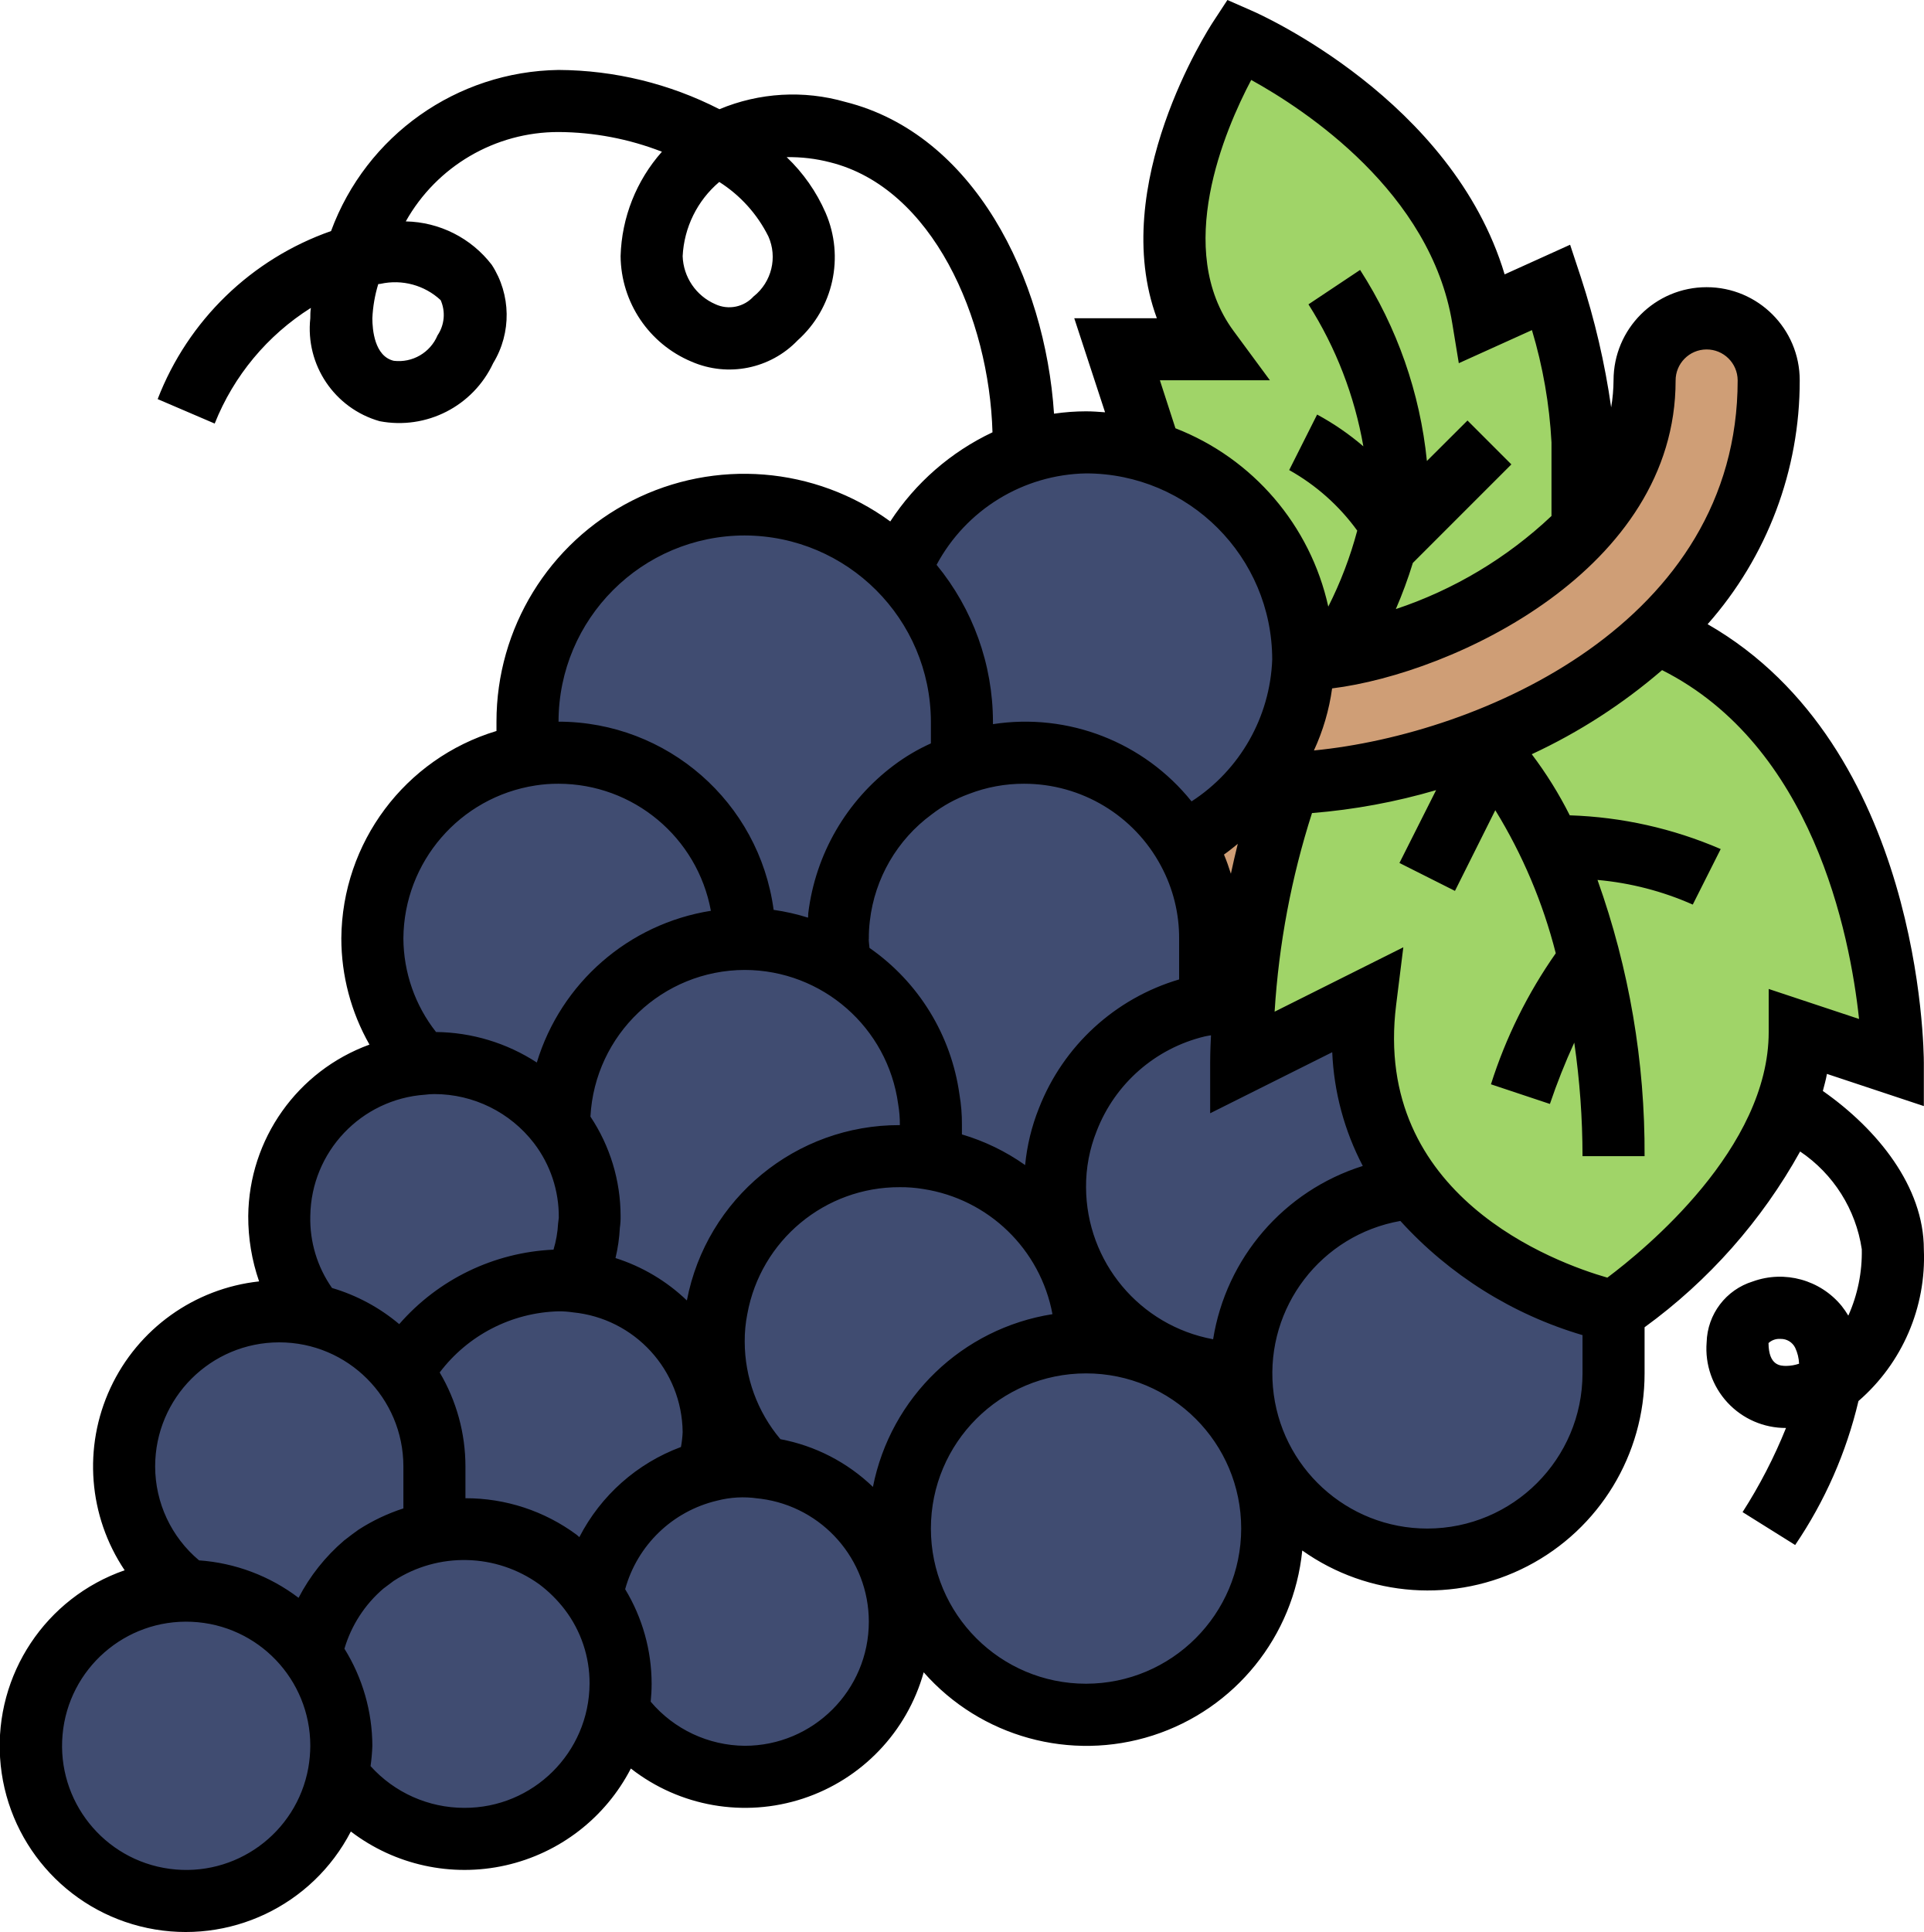
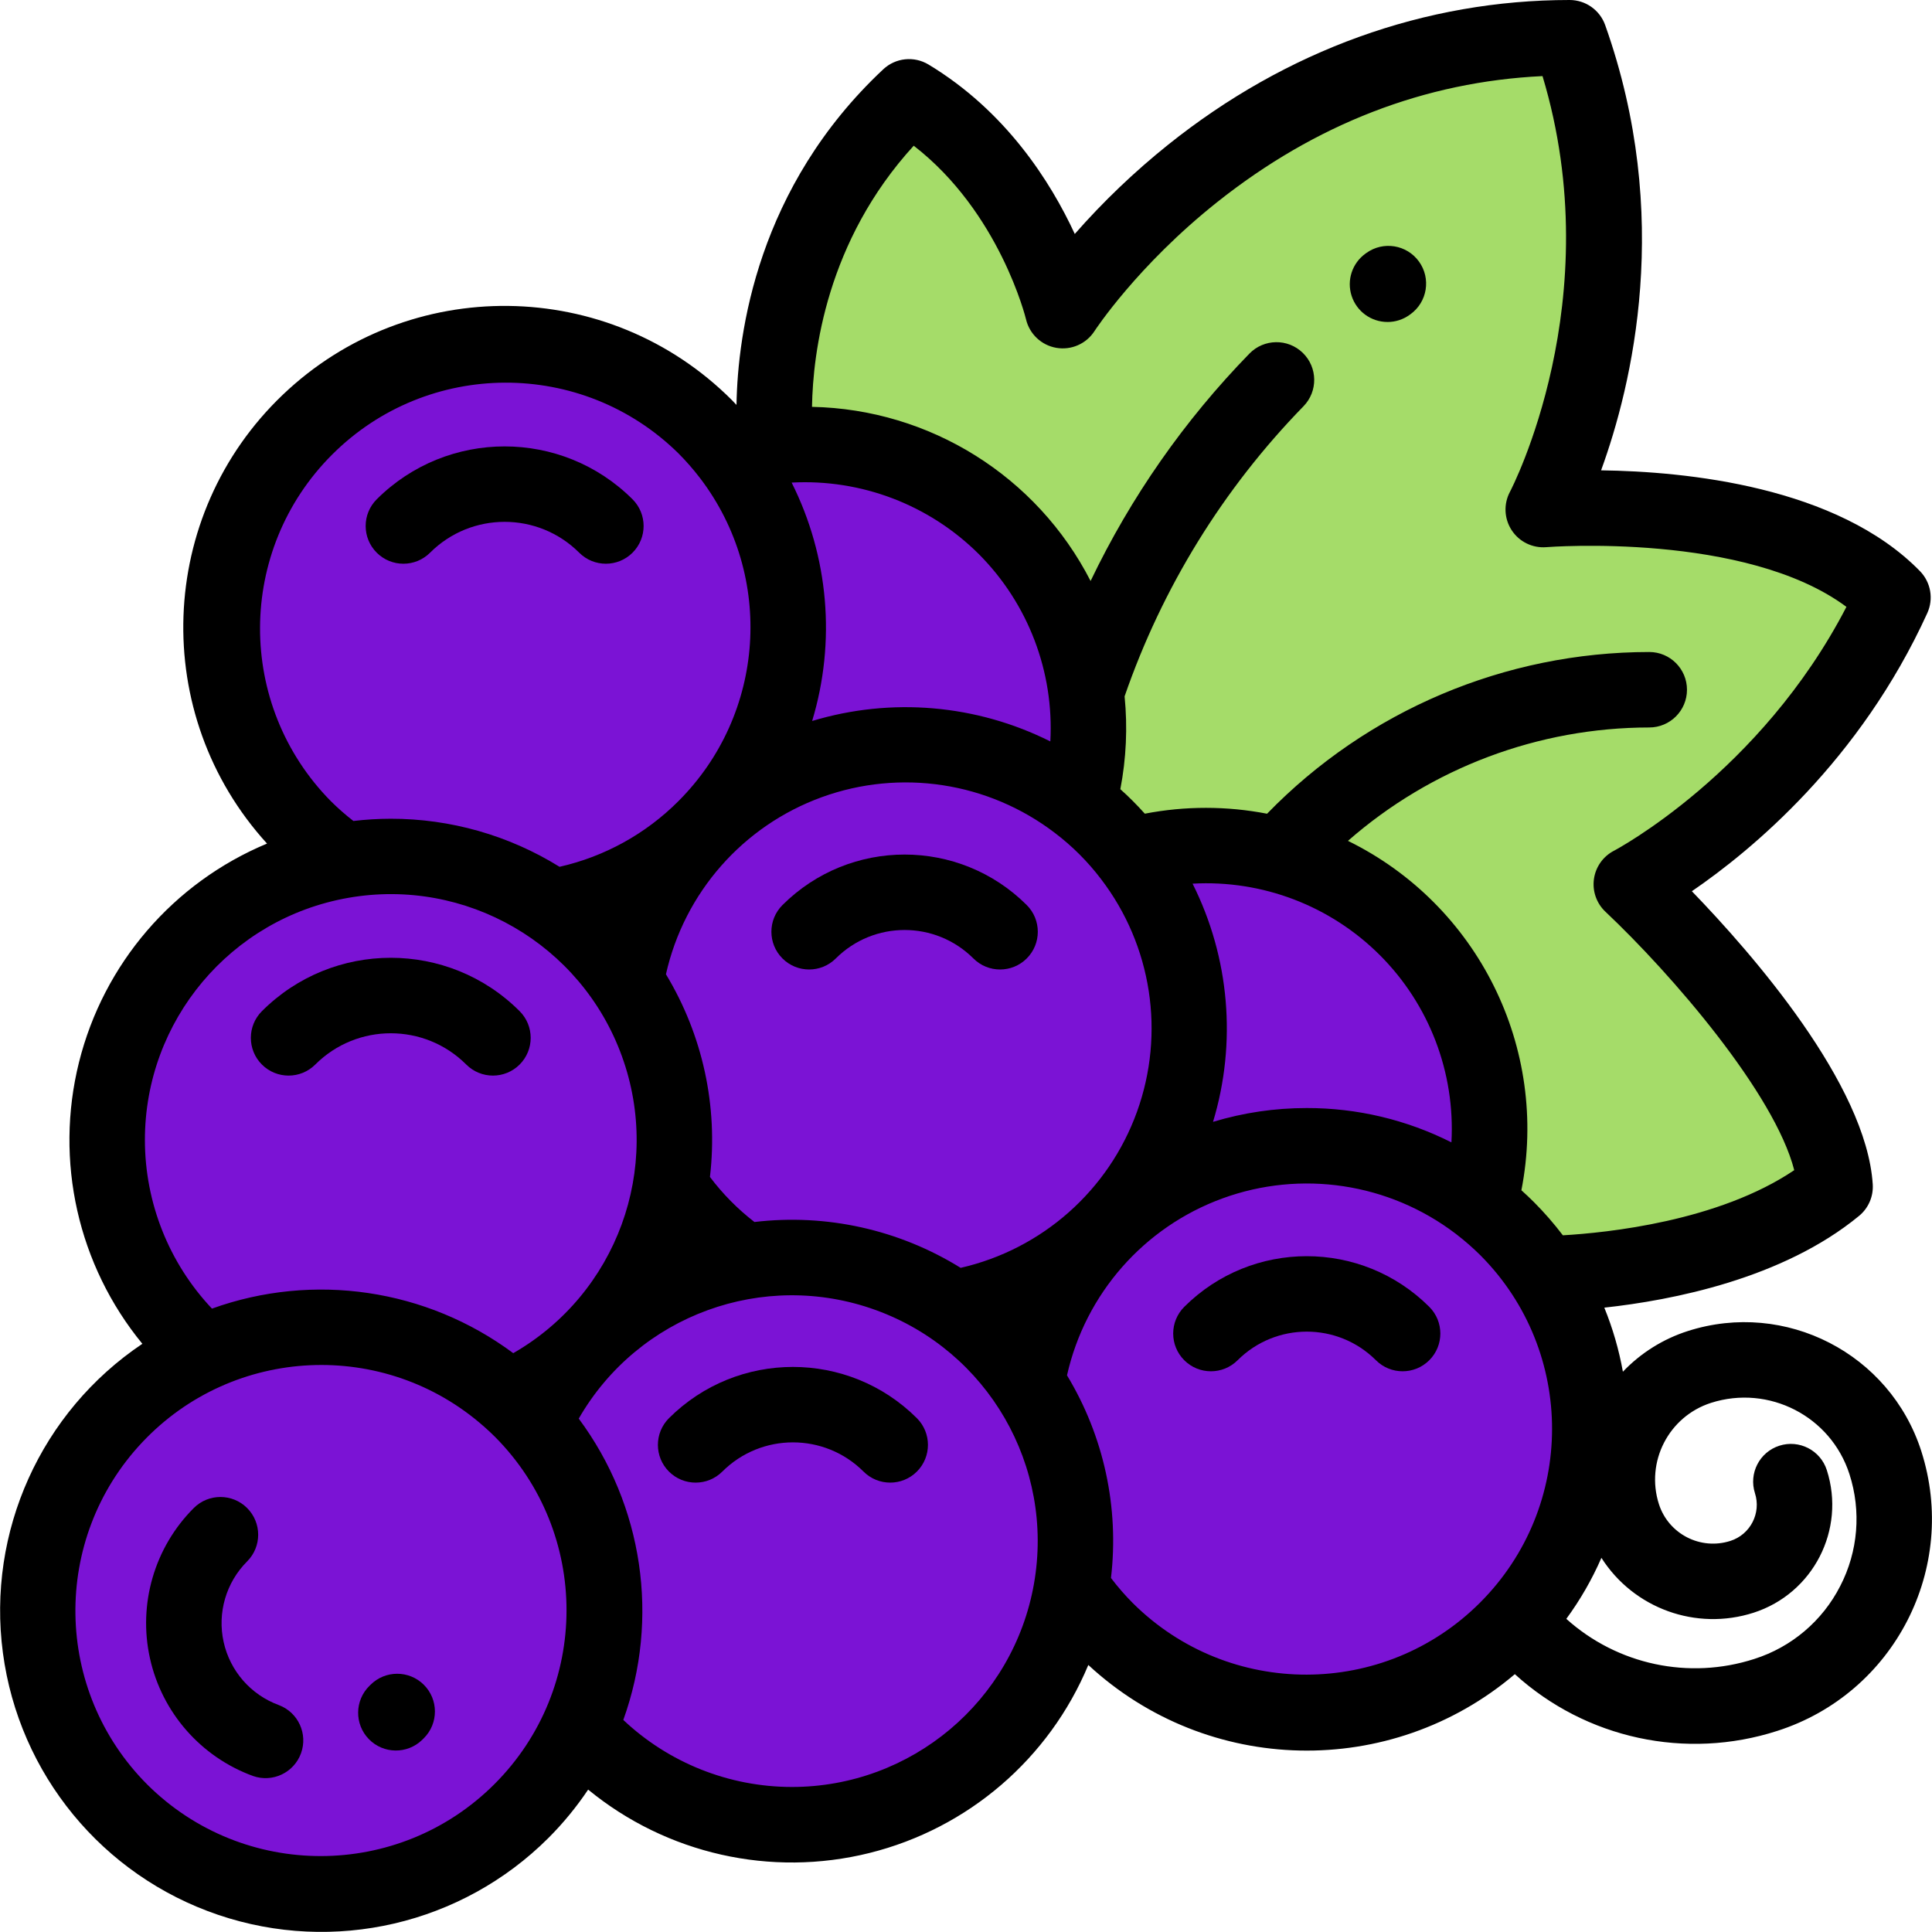
- <svg xmlns="http://www.w3.org/2000/svg" width="62" height="62.254" viewBox="0 0 62 62.254">
-   <g id="purple" transform="translate(-1 -0.746)">
+ <svg xmlns="http://www.w3.org/2000/svg" width="512" height="511.984" viewBox="0 0 512 511.984">
+   <g id="dkg3" transform="translate(0 -0.012)">
    <g id="Group_1" data-name="Group 1">
-       <path id="Path_1" data-name="Path 1" d="M11.08,54.11A4.972,4.972,0,0,1,12,57a5.26,5.26,0,0,1-.08.89.185.185,0,0,1-.02.07,4.993,4.993,0,1,1-.88-3.93A.555.555,0,0,1,11.08,54.11Z" fill="#404c71" />
-       <path id="Path_2" data-name="Path 2" d="M35.4,41.37a5.989,5.989,0,0,0-4.42-3.28L31,38V37a4.8,4.8,0,0,0-.07-.85,5.967,5.967,0,0,0-2.86-4.3A4.8,4.8,0,0,1,28,31a5.374,5.374,0,0,1,.04-.7,5.977,5.977,0,0,1,2.37-4.1,5.41,5.41,0,0,1,1.45-.8,1.829,1.829,0,0,1,.25-.08A5.64,5.64,0,0,1,34,25a6.007,6.007,0,0,1,5.15,2.92c.05.09.1.17.15.26A5.95,5.95,0,0,1,40,31v2l.01.09c-.14.02-.28.05-.42.08a6,6,0,0,0-4.18,3.66A5.778,5.778,0,0,0,35,39a6.071,6.071,0,0,0,.47,2.34Z" fill="#404c71" />
-       <path id="Path_3" data-name="Path 3" d="M21,55a4.619,4.619,0,0,1-.1.99,5.053,5.053,0,0,1-9,1.97.185.185,0,0,0,.02-.07A5.26,5.26,0,0,0,12,57a4.972,4.972,0,0,0-.92-2.89.555.555,0,0,0-.06-.08,5.033,5.033,0,0,1,1.71-2.88c.13-.1.27-.2.41-.3a5.035,5.035,0,0,1,1.88-.76,4.833,4.833,0,0,1,.94-.09,4.978,4.978,0,0,1,3.02,1,5.039,5.039,0,0,1,1.01,1A4.886,4.886,0,0,1,21,55Z" fill="#404c71" />
-       <path id="Path_4" data-name="Path 4" d="M24,46.89a4.922,4.922,0,0,0-4.43-4.85h-.01l.01-.1a4.671,4.671,0,0,0,.41-1.74,1.274,1.274,0,0,0,.02-.27,4.824,4.824,0,0,0-1-2.96A6,6,0,0,1,25,31a6,6,0,0,1,5.93,5.15A4.8,4.8,0,0,1,31,37v1l-.02.09a.235.235,0,0,0-.08-.02A5.293,5.293,0,0,0,30,38a6,6,0,0,0-5.9,4.91,5.323,5.323,0,0,0-.1,1.07A5.893,5.893,0,0,0,25.57,48v.04A3.642,3.642,0,0,0,25,48a4.662,4.662,0,0,0-1.13.13V48A4.443,4.443,0,0,0,24,46.89Z" fill="#404c71" />
-       <path id="Path_5" data-name="Path 5" d="M34,25a5.64,5.64,0,0,0-1.89.32L32,25V24a6.909,6.909,0,0,0-2.06-4.94L30,19a6.569,6.569,0,0,1,7.91-3.73A6.977,6.977,0,0,1,43,22a6.974,6.974,0,0,1-3.85,5.92A6.007,6.007,0,0,0,34,25Z" fill="#404c71" />
-       <path id="Path_6" data-name="Path 6" d="M35.4,41.37a6.025,6.025,0,0,1,.6,2.61V44a6,6,0,0,0-6,6,5.836,5.836,0,0,0,.23,1.63l-.39.1a5.015,5.015,0,0,0-.92-1.83,4.911,4.911,0,0,0-3.34-1.86h-.01V48A5.893,5.893,0,0,1,24,43.98a5.323,5.323,0,0,1,.1-1.07A6,6,0,0,1,30,38a5.293,5.293,0,0,1,.9.07.235.235,0,0,1,.08.02,5.99,5.99,0,0,1,4.42,3.28Z" fill="#404c71" />
-       <path id="Path_7" data-name="Path 7" d="M25.58,48.04a4.911,4.911,0,0,1,3.34,1.86,5.015,5.015,0,0,1,.92,1.83A5.323,5.323,0,0,1,30,53a5,5,0,0,1-9,3l-.1-.01A4.619,4.619,0,0,0,21,55a4.886,4.886,0,0,0-1.01-3l.14-.13a5.02,5.02,0,0,1,3.74-3.74A4.662,4.662,0,0,1,25,48a3.642,3.642,0,0,1,.57.04Z" fill="#404c71" />
-       <path id="Path_8" data-name="Path 8" d="M19.98,40.2a4.671,4.671,0,0,1-.41,1.74l-.01.1A3.517,3.517,0,0,0,19,42a5.786,5.786,0,0,0-5,3,5.015,5.015,0,0,0-3.01-1.9L11,43a4.8,4.8,0,0,1-1-3.07,4.935,4.935,0,0,1,4.56-4.9A3.145,3.145,0,0,1,15,35a5.041,5.041,0,0,1,4,1.97,4.824,4.824,0,0,1,1,2.96A1.274,1.274,0,0,1,19.98,40.2Z" fill="#404c71" />
-       <path id="Path_9" data-name="Path 9" d="M15,48v2l.02.09a5.035,5.035,0,0,0-1.88.76c-.14.1-.28.2-.41.3a5.033,5.033,0,0,0-1.71,2.88A4.976,4.976,0,0,0,7,52a5,5,0,0,1,3-9,4.619,4.619,0,0,1,.99.1A5.015,5.015,0,0,1,14,45,4.941,4.941,0,0,1,15,48Z" fill="#404c71" />
-       <path id="Path_10" data-name="Path 10" d="M19,25a5.5,5.5,0,0,0-.91.07c-.02,0-.05.01-.07.01L18,25V24a7,7,0,0,1,7-7,6.913,6.913,0,0,1,4.74,1.86c.07.06.13.13.2.2A6.909,6.909,0,0,1,32,24v1l.11.32a1.829,1.829,0,0,0-.25.08,5.41,5.41,0,0,0-1.45.8,5.977,5.977,0,0,0-2.37,4.1A5.374,5.374,0,0,0,28,31a4.8,4.8,0,0,0,.07.85A5.921,5.921,0,0,0,25,31v-.02A5.994,5.994,0,0,0,19,25Z" fill="#404c71" />
-       <path id="Path_11" data-name="Path 11" d="M23.87,48.13a5.02,5.02,0,0,0-3.74,3.74l-.14.13a5.039,5.039,0,0,0-1.01-1,4.978,4.978,0,0,0-3.02-1,4.833,4.833,0,0,0-.94.09L15,50V48a4.941,4.941,0,0,0-1-3,5.786,5.786,0,0,1,5-3,3.516,3.516,0,0,1,.56.04h.01A4.922,4.922,0,0,1,24,46.89,4.443,4.443,0,0,1,23.87,48Z" fill="#404c71" />
-       <path id="Path_12" data-name="Path 12" d="M53,43v2a6,6,0,1,1-6.46-5.98A12.536,12.536,0,0,0,53,43Z" fill="#404c71" />
-       <path id="Path_13" data-name="Path 13" d="M42,50a6,6,0,0,1-11.77,1.63A5.836,5.836,0,0,1,30,50a6,6,0,0,1,12,0Z" fill="#404c71" />
-       <path id="Path_14" data-name="Path 14" d="M41.1,33c-.1,1.21-.1,2-.1,2l4-2a7.859,7.859,0,0,0,1.54,6.02A6,6,0,0,0,41,45a6.01,6.01,0,0,1-5.53-3.66A6.071,6.071,0,0,1,35,39a5.778,5.778,0,0,1,.41-2.17,6,6,0,0,1,4.18-3.66c.14-.03.28-.06.42-.08A5.361,5.361,0,0,1,41,33Z" fill="#404c71" />
-       <path id="Path_15" data-name="Path 15" d="M14.56,35a5.964,5.964,0,0,1,3.46-9.91v-.01c.02,0,.05-.01.07-.01A5.5,5.5,0,0,1,19,25a5.994,5.994,0,0,1,6,5.98V31a6,6,0,0,0-6,5.97A5.041,5.041,0,0,0,15,35a3.145,3.145,0,0,0-.44.03Z" fill="#404c71" />
+       <path id="Path_1" data-name="Path 1" d="M53.871,358.508A75.189,75.189,0,0,1,134.8,370.5a75.173,75.173,0,1,0-80.927-11.99Z" fill="#7b13d5" />
+       <path id="Path_2" data-name="Path 2" d="M153.478,458.114a75.189,75.189,0,0,0-11.99-80.927,75.173,75.173,0,1,1,11.99,80.927Z" fill="#7b13d5" />
+       <path id="Path_3" data-name="Path 3" d="M91,228.052a75.549,75.549,0,0,1,12.559-1.065,74.784,74.784,0,0,1,42.724,13.336,75.145,75.145,0,1,0-65.7-20.942A75.624,75.624,0,0,0,91,228.052Z" fill="#7b13d5" />
+       <path id="Path_4" data-name="Path 4" d="M197.282,334.334a75.1,75.1,0,0,1,55.291,12.277A75.157,75.157,0,1,0,165.9,260.158a75.165,75.165,0,0,1,11.786,54.359,74.786,74.786,0,0,0,19.592,19.817Z" fill="#7b13d5" />
+       <path id="Path_5" data-name="Path 5" d="M285.77,212.915a75.141,75.141,0,0,0-92.427-92.426,75.154,75.154,0,0,1-6.466,98.892A75.155,75.155,0,0,1,285.77,212.915Z" fill="#7b13d5" />
+       <path id="Path_6" data-name="Path 6" d="M392.057,319.2a75.141,75.141,0,0,0-92.427-92.427,75.154,75.154,0,0,1-6.466,98.892A75.156,75.156,0,0,1,392.057,319.2Z" fill="#7b13d5" />
+       <path id="Path_7" data-name="Path 7" d="M399.452,325.669a75.137,75.137,0,0,0-127.261,40.777A74.812,74.812,0,0,1,285,408.432a75.693,75.693,0,0,1-1.03,12.367,75.156,75.156,0,1,0,115.478-95.13Z" fill="#7b13d5" />
    </g>
-     <path id="Path_16" data-name="Path 16" d="M43,22a6.977,6.977,0,0,0-5.09-6.73l.07-.27L37,12h2.95C37,8,40.93,2,40.93,2s6.88,3,7.86,9L51,10a20.344,20.344,0,0,1,1,5v2.8a14.711,14.711,0,0,1-7.93,4.1A6.261,6.261,0,0,1,43,22Z" fill="#a0d468" />
-     <path id="Path_17" data-name="Path 17" d="M41.1,33a25,25,0,0,1,1.47-7.01,19.247,19.247,0,0,0,11.84-4.82C62,24.38,62,35,62,35l-3-1a6.993,6.993,0,0,1-.41,2.32C57.23,40.18,53,43,53,43a12.536,12.536,0,0,1-6.46-3.98A7.859,7.859,0,0,1,45,33l-4,2S41,34.21,41.1,33Z" fill="#a0d468" />
-     <path id="Path_18" data-name="Path 18" d="M39.15,27.92A6.974,6.974,0,0,0,43,22a6.261,6.261,0,0,0,1.07-.1A14.711,14.711,0,0,0,52,17.8,6.984,6.984,0,0,0,54,13a2,2,0,0,1,4,0,11.021,11.021,0,0,1-3.59,8.17,19.247,19.247,0,0,1-11.84,4.82A25,25,0,0,0,41.1,33H41a5.361,5.361,0,0,0-.99.09L40,33V31a5.95,5.95,0,0,0-.7-2.82c-.05-.09-.1-.17-.15-.26Z" fill="#cf9e76" />
-     <path id="Path_19" data-name="Path 19" d="M63,36.387V35c0-.444-.09-10.193-6.968-14.141A11.827,11.827,0,0,0,59,13a3,3,0,1,0-6,0,5.406,5.406,0,0,1-.077.872,24.73,24.73,0,0,0-.975-4.188L51.6,8.632l-2.11.955c-1.687-5.62-7.877-8.381-8.158-8.5L40.556.746l-.463.707C39.938,1.69,36.7,6.721,38.282,11H35.62l.993,3.031C36.41,14.016,36.207,14,36,14a7.205,7.205,0,0,0-1.032.076c-.286-4.366-2.583-9.01-6.726-10.046a6.129,6.129,0,0,0-4.057.235A11.5,11.5,0,0,0,19,3a7.936,7.936,0,0,0-7.331,5.191,9.278,9.278,0,0,0-5.588,5.415l1.838.788a7.823,7.823,0,0,1,3.1-3.727C11,10.784,11,10.9,11,11a3.1,3.1,0,0,0,2.235,3.318,3.343,3.343,0,0,0,3.659-1.871,2.974,2.974,0,0,0-.045-3.167,3.584,3.584,0,0,0-2.772-1.4A5.64,5.64,0,0,1,19,5a9.321,9.321,0,0,1,3.332.635A5.293,5.293,0,0,0,21,9,3.723,3.723,0,0,0,23.288,12.4a3.051,3.051,0,0,0,3.419-.688,3.6,3.6,0,0,0,.9-4.109,5.514,5.514,0,0,0-1.254-1.793,5.207,5.207,0,0,1,1.4.166c3.305.826,5.127,5.027,5.232,8.7a8.018,8.018,0,0,0-3.294,2.872A7.984,7.984,0,0,0,17,24v.3a7.034,7.034,0,0,0-5,6.682,6.931,6.931,0,0,0,.907,3.424A5.938,5.938,0,0,0,9,39.926a6.357,6.357,0,0,0,.35,2.11,6,6,0,0,0-4.333,9.308,5.994,5.994,0,1,0,7.29,8.418,6.034,6.034,0,0,0,9.024-2.03,5.977,5.977,0,0,0,9.437-3.1,6.989,6.989,0,0,0,12.2-3.925A6.989,6.989,0,0,0,54,45V43.514a17.506,17.506,0,0,0,5.013-5.664A4.619,4.619,0,0,1,61,41a4.985,4.985,0,0,1-.434,2.139,2.851,2.851,0,0,0-.215-.312,2.572,2.572,0,0,0-2.861-.79A2.111,2.111,0,0,0,56,44a2.555,2.555,0,0,0,2.558,2.759,16.269,16.269,0,0,1-1.4,2.711l1.695,1.06a13.968,13.968,0,0,0,2.04-4.639A6.115,6.115,0,0,0,63,41c0-2.015-1.491-3.865-3.255-5.1.046-.182.1-.363.132-.55ZM15.2,10.414a1.182,1.182,0,0,1-.1,1.139,1.354,1.354,0,0,1-1.41.819C13.067,12.224,13,11.363,13,11a4.433,4.433,0,0,1,.19-1.1l.074-.008a2.156,2.156,0,0,1,1.939.527Zm10.09-.121a1.058,1.058,0,0,1-1.239.254A1.751,1.751,0,0,1,23,9a3.351,3.351,0,0,1,1.18-2.391,4.407,4.407,0,0,1,1.583,1.755A1.627,1.627,0,0,1,25.293,10.293ZM58.571,44.759c-.186,0-.571,0-.577-.736a.51.51,0,0,1,.376-.134h.015a.512.512,0,0,1,.468.284,1.317,1.317,0,0,1,.126.515,1.328,1.328,0,0,1-.408.071ZM55,13.012A1,1,0,1,1,57,13c0,7.8-8.26,11.4-13.656,11.928a7.049,7.049,0,0,0,.586-2C47.858,22.442,55,19.084,55,13.012ZM29.132,48.658A5.861,5.861,0,0,0,26.15,47.12,4.887,4.887,0,0,1,25,43.976a4.373,4.373,0,0,1,.084-.89A4.977,4.977,0,0,1,30,39a4.365,4.365,0,0,1,.753.059,5.01,5.01,0,0,1,4.165,4.033A7.01,7.01,0,0,0,29.132,48.658Zm-9.461,1.618c-.03-.024-.055-.051-.086-.075A6,6,0,0,0,16,49.023V48a5.953,5.953,0,0,0-.83-3.03A4.97,4.97,0,0,1,19,43a2.973,2.973,0,0,1,.461.033A3.92,3.92,0,0,1,23,46.894a3.4,3.4,0,0,1-.055.478A6.049,6.049,0,0,0,19.671,50.276ZM25,32a5,5,0,0,1,4.946,4.328A3.811,3.811,0,0,1,30,37a6.966,6.966,0,0,0-6.864,5.65,5.915,5.915,0,0,0-2.3-1.366,5.381,5.381,0,0,0,.14-.974A2.385,2.385,0,0,0,21,39.926a5.785,5.785,0,0,0-.972-3.2A4.993,4.993,0,0,1,25,32Zm4-1a4.406,4.406,0,0,1,.033-.582,4.958,4.958,0,0,1,1.989-3.427,4.44,4.44,0,0,1,1.2-.661A4.893,4.893,0,0,1,34,26a5,5,0,0,1,4.418,2.653A4.9,4.9,0,0,1,39,31v1.306a6.966,6.966,0,0,0-4.518,4.149,6.627,6.627,0,0,0-.445,1.833A6.894,6.894,0,0,0,32,37.3V37a5.555,5.555,0,0,0-.079-.985,6.908,6.908,0,0,0-2.9-4.725c-.007-.1-.024-.182-.024-.29Zm11.668-2.1c-.066-.21-.138-.416-.223-.618.157-.109.3-.229.445-.345C40.809,28.263,40.736,28.584,40.668,28.9Zm-.574,15A5,5,0,0,1,36,39a4.776,4.776,0,0,1,.343-1.809,4.981,4.981,0,0,1,3.484-3.049c.065-.016.132-.023.2-.036C40,34.615,40,34.946,40,35v1.618l3.934-1.967a8.686,8.686,0,0,0,.985,3.665A7.016,7.016,0,0,0,40.094,43.908ZM38.38,13h3.546l-1.174-1.593c-1.931-2.621-.287-6.458.571-8.085,1.741.962,5.788,3.619,6.479,7.84l.211,1.287,2.357-1.066A15.431,15.431,0,0,1,51,15v2.372a13.536,13.536,0,0,1-5.016,3,14.311,14.311,0,0,0,.548-1.487l3.175-3.175-1.414-1.414L46.985,15.6a13.946,13.946,0,0,0-2.153-6.156l-1.664,1.109a12.558,12.558,0,0,1,1.769,4.575,8.507,8.507,0,0,0-1.49-1.024l-.9,1.789a6.821,6.821,0,0,1,2.193,1.951,12.625,12.625,0,0,1-.933,2.449,8.024,8.024,0,0,0-4.926-5.747ZM36,16a6.006,6.006,0,0,1,6,6,5.7,5.7,0,0,1-2.6,4.569A6.867,6.867,0,0,0,33,24.08V24a7.979,7.979,0,0,0-1.817-5.054A5.584,5.584,0,0,1,36,16ZM25,18a6.02,6.02,0,0,1,6,6v.7a6.3,6.3,0,0,0-1.187.7,7.017,7.017,0,0,0-2.765,4.771c-.006.047,0,.1-.008.144a6.945,6.945,0,0,0-1.108-.251A7,7,0,0,0,19,24a6.006,6.006,0,0,1,6-6Zm-6.746,8.056A4.614,4.614,0,0,1,19,26a5,5,0,0,1,4.91,4.094A7.015,7.015,0,0,0,18.3,34.983,6.071,6.071,0,0,0,15.052,34,4.92,4.92,0,0,1,14,30.982a5.022,5.022,0,0,1,4.254-4.926ZM14.7,36.02A2.132,2.132,0,0,1,15,36a4.052,4.052,0,0,1,3.208,1.581,3.886,3.886,0,0,1,.8,2.407l-.022.181a3.571,3.571,0,0,1-.148.844,7.01,7.01,0,0,0-4.972,2.4A5.99,5.99,0,0,0,11.7,42.248a3.865,3.865,0,0,1-.7-2.322,3.972,3.972,0,0,1,3.7-3.906ZM10,44a4,4,0,0,1,4,4v1.351a6.159,6.159,0,0,0-1.443.684c-.145.1-.279.205-.469.351a6.175,6.175,0,0,0-1.466,1.846,6,6,0,0,0-3.207-1.207A3.954,3.954,0,0,1,6,48a4,4,0,0,1,4-4Zm.936,13.713A4,4,0,1,1,11,57,4.28,4.28,0,0,1,10.936,57.713ZM15.96,59a4.069,4.069,0,0,1-3.018-1.345A6.311,6.311,0,0,0,13,57a5.963,5.963,0,0,0-.9-3.129,4.066,4.066,0,0,1,1.254-1.935c.118-.09.237-.18.334-.25a4.153,4.153,0,0,1,4.694.112,4.264,4.264,0,0,1,.817.81A3.9,3.9,0,0,1,20,55a4.024,4.024,0,0,1-4.04,4ZM25,57a4.016,4.016,0,0,1-3.03-1.421c.019-.191.03-.384.03-.579a5.888,5.888,0,0,0-.853-3.046A4.033,4.033,0,0,1,24.112,49.1a3.3,3.3,0,0,1,1.3-.072l.109.012A4,4,0,0,1,29,53a4,4,0,0,1-4,4Zm11-2a5,5,0,1,1,5-5A5.006,5.006,0,0,1,36,55Zm11-5a4.994,4.994,0,0,1-.87-9.912A12.84,12.84,0,0,0,52,43.767V45a5.006,5.006,0,0,1-5,5Zm5.8-8.085c-1.668-.479-7.576-2.624-6.806-8.791l.231-1.854-4.148,2.075a26.323,26.323,0,0,1,1.205-6.4,19.917,19.917,0,0,0,4-.739L46.1,28.553l1.789.9,1.3-2.6a16.617,16.617,0,0,1,1.949,4.609,15.524,15.524,0,0,0-2.089,4.223l1.9.633a20.592,20.592,0,0,1,.785-1.976A25.589,25.589,0,0,1,52,38h2a26.045,26.045,0,0,0-1.517-8.9,9.716,9.716,0,0,1,3.07.794l.9-1.789a13.348,13.348,0,0,0-4.864-1.087,12.723,12.723,0,0,0-1.225-1.969,18.11,18.11,0,0,0,4.2-2.71c4.845,2.44,6.051,8.477,6.348,11.241L58,32.613V34c0,3.741-3.979,7-5.2,7.915Z" />
+     <path id="Path_8" data-name="Path 8" d="M432.314,234.352s45.335-23.334,69.336-76c-28-28.668-92.671-23.3-92.671-23.3s31-57.539,6.988-125.042c-87.992,0-134.327,72.336-134.327,72.336S272.973,45.01,240.9,25.67c-42,39.335-35.336,92.121-35.336,92.121l.346.374a75.1,75.1,0,0,1,81.4,87.873L305.3,225.46a75.123,75.123,0,0,1,86.771,93.673l.293.316a74.524,74.524,0,0,1,16.782,18.117l.006.007s49.159,0,77.16-23.057C484.317,283.342,432.314,234.352,432.314,234.352Z" fill="#a5dc69" />
+     <path id="Path_18" data-name="Path 18" d="M75.153,0A75.153,75.153,0,1,1,0,75.153,75.153,75.153,0,0,1,75.153,0Z" transform="translate(9.962 351.725)" fill="#7b13d5" />
+     <path id="Path_9" data-name="Path 9" d="M98.173,446.52l-.241.236a10,10,0,0,0,13.961,14.324l.452-.447A10,10,0,1,0,98.173,446.52Z" />
+     <path id="Path_10" data-name="Path 10" d="M73.9,451.88a23.132,23.132,0,0,1-8.41-38.077,10,10,0,0,0-14.143-14.144,43.137,43.137,0,0,0,15.7,71.009A10,10,0,0,0,73.9,451.88Z" />
+     <path id="Path_11" data-name="Path 11" d="M113.974,146.478a27.975,27.975,0,0,1,39.518,0,10,10,0,1,0,14.142-14.144,48,48,0,0,0-67.8,0,10,10,0,0,0,14.144,14.144Z" />
+     <path id="Path_12" data-name="Path 12" d="M313.838,346.343a10,10,0,0,0,14.144,14.144,25.949,25.949,0,0,1,36.654,0,10,10,0,0,0,14.142-14.144A45.973,45.973,0,0,0,313.838,346.343Z" />
+     <path id="Path_13" data-name="Path 13" d="M221.5,254.009a25.81,25.81,0,0,1,36.458,0A10,10,0,0,0,272.1,239.865a45.832,45.832,0,0,0-64.742,0A10,10,0,0,0,221.5,254.009Z" />
+     <path id="Path_14" data-name="Path 14" d="M123.566,282.127a10,10,0,0,0,14.142-14.144,48.29,48.29,0,0,0-68.3,0,10,10,0,0,0,14.143,14.144,28.292,28.292,0,0,1,40.012,0Z" />
+     <path id="Path_15" data-name="Path 15" d="M177.28,375.849a10,10,0,0,0,14.143,14.144,26.491,26.491,0,0,1,37.42,0,10,10,0,1,0,14.142-14.144A46.513,46.513,0,0,0,177.28,375.849Z" />
+     <path id="Path_16" data-name="Path 16" d="M509.153,384.546a49.223,49.223,0,0,0-61.841-31.8,41.072,41.072,0,0,0-17.229,10.783,84.335,84.335,0,0,0-4.923-16.978c18-1.956,47.29-7.663,67.514-24.317a10,10,0,0,0,3.623-8.36c-1.7-26.557-31.955-61.15-47.934-77.679,15.889-10.857,44.56-34.578,62.388-73.7a10,10,0,0,0-1.946-11.134c-21.974-22.5-62.085-26.41-84.5-26.705,8.194-22.483,19.078-67.409,1.081-118A10,10,0,0,0,415.968.012c-38.275,0-75.071,13.266-106.412,38.362a195.624,195.624,0,0,0-24.727,23.639c-6.4-13.823-18.244-32.528-38.762-44.9a10,10,0,0,0-12,1.265C200.724,49.6,195.5,88.238,195.178,107.32c-.413-.43-.81-.871-1.232-1.294A85.155,85.155,0,0,0,70.765,223.568,85.118,85.118,0,0,0,37.727,356.133,85.149,85.149,0,1,0,145.332,487.1h0a85.232,85.232,0,0,0,10.532-12.826,85.117,85.117,0,0,0,132.551-33.026,85.185,85.185,0,0,0,113.034,2.436,70.977,70.977,0,0,0,69.571,15.028,58.97,58.97,0,0,0,38.133-74.161ZM346.308,293.655a85.44,85.44,0,0,0-24.844,3.663,85.587,85.587,0,0,0-5.419-63.127,65.062,65.062,0,0,1,68.6,68.561A84.772,84.772,0,0,0,346.308,293.655Zm-146.374,30.2a62.9,62.9,0,0,1-11.791-11.938,84.715,84.715,0,0,0-11.663-53.714,65.109,65.109,0,0,1,103.078-37.453l.046.035a63.521,63.521,0,0,1,12.154,12.154l.034.044a65.108,65.108,0,0,1-37.208,103.023,84.651,84.651,0,0,0-54.65-12.151Zm59.464-177A65.3,65.3,0,0,1,278.352,196.5a85.574,85.574,0,0,0-63.126-5.418,85.621,85.621,0,0,0-5.433-63.18A65.3,65.3,0,0,1,259.4,146.859ZM242.147,38.627c22.767,17.608,29.685,45.7,29.752,45.98a10.005,10.005,0,0,0,18.152,3.147c.111-.172,11.322-17.348,32.554-34.209C348.64,32.87,377.6,21.664,408.783,20.178c17.876,59.347-8.341,109.626-8.608,110.128a10,10,0,0,0,9.624,14.71c.561-.048,52.827-4.037,79.524,15.82-22.8,44.063-61.2,64.421-61.586,64.622a10,10,0,0,0-2.281,16.17c17.48,16.469,44.8,48.087,50.036,68.491-20.125,13.574-49.641,16.591-61.318,17.261a86.418,86.418,0,0,0-7.652-8.784c-1.087-1.087-2.2-2.134-3.336-3.154a84.989,84.989,0,0,0-45.962-92.594A121.3,121.3,0,0,1,437.067,192.8a10,10,0,0,0,0-20,141.306,141.306,0,0,0-101.281,42.857,85.344,85.344,0,0,0-32.394-.011q-1.527-1.7-3.156-3.336t-3.336-3.156a85.215,85.215,0,0,0,1.129-24.6,206.908,206.908,0,0,1,47.42-76.888,10,10,0,0,0-14.34-13.945,226.553,226.553,0,0,0-42.091,60.261,84.864,84.864,0,0,0-73.83-46.15C215.434,93.47,219.054,63.877,242.147,38.627ZM87.66,212.31A65.156,65.156,0,0,1,179.8,120.166a66.133,66.133,0,0,1,5.537,6.314c.092.122.185.243.282.361a65.148,65.148,0,0,1-5.814,85.465l-.005.005-.006.006a64.645,64.645,0,0,1-31.507,17.407,84.638,84.638,0,0,0-44.732-12.737,85.674,85.674,0,0,0-9.9.594A64.992,64.992,0,0,1,87.66,212.31ZM38.4,302.144a65.156,65.156,0,1,1,97.619,56.472,85.383,85.383,0,0,0-79.849-11.807A65.175,65.175,0,0,1,38.4,302.144Zm.642,170.8a65.152,65.152,0,0,1,89.239-94.864l.078.067c.961.854,1.908,1.731,2.829,2.652a65.157,65.157,0,0,1-92.146,92.145Zm170.8.635a65.168,65.168,0,0,1-44.659-17.764,85.385,85.385,0,0,0-11.812-79.856,65.149,65.149,0,1,1,56.471,97.62Zm90.394-48.7a65.425,65.425,0,0,1-5.815-6.688,84.618,84.618,0,0,0-11.655-53.7,65.131,65.131,0,0,1,102.951-37.567c.109.09.221.176.335.262a66.15,66.15,0,0,1,6.328,5.548,65.156,65.156,0,0,1-92.144,92.144Zm187.423-4.512a38.706,38.706,0,0,1-22.747,19.283,51.029,51.029,0,0,1-49.822-10.625,84.361,84.361,0,0,0,9.3-16.169,35.089,35.089,0,0,0,40.3,14.551,30.055,30.055,0,0,0,19.436-37.8,10,10,0,0,0-19.045,6.112,10.055,10.055,0,0,1-6.5,12.645,15.068,15.068,0,0,1-18.952-9.743,21.36,21.36,0,0,1,13.8-26.834,29.208,29.208,0,0,1,36.686,18.863A38.7,38.7,0,0,1,487.659,420.374Z" />
+     <path id="Path_17" data-name="Path 17" d="M367.716,85.344a9.955,9.955,0,0,0,5.849-1.9l.227-.163a10,10,0,0,0-11.714-16.212l-.227.163a10,10,0,0,0,5.865,18.108Z" />
  </g>
</svg>
